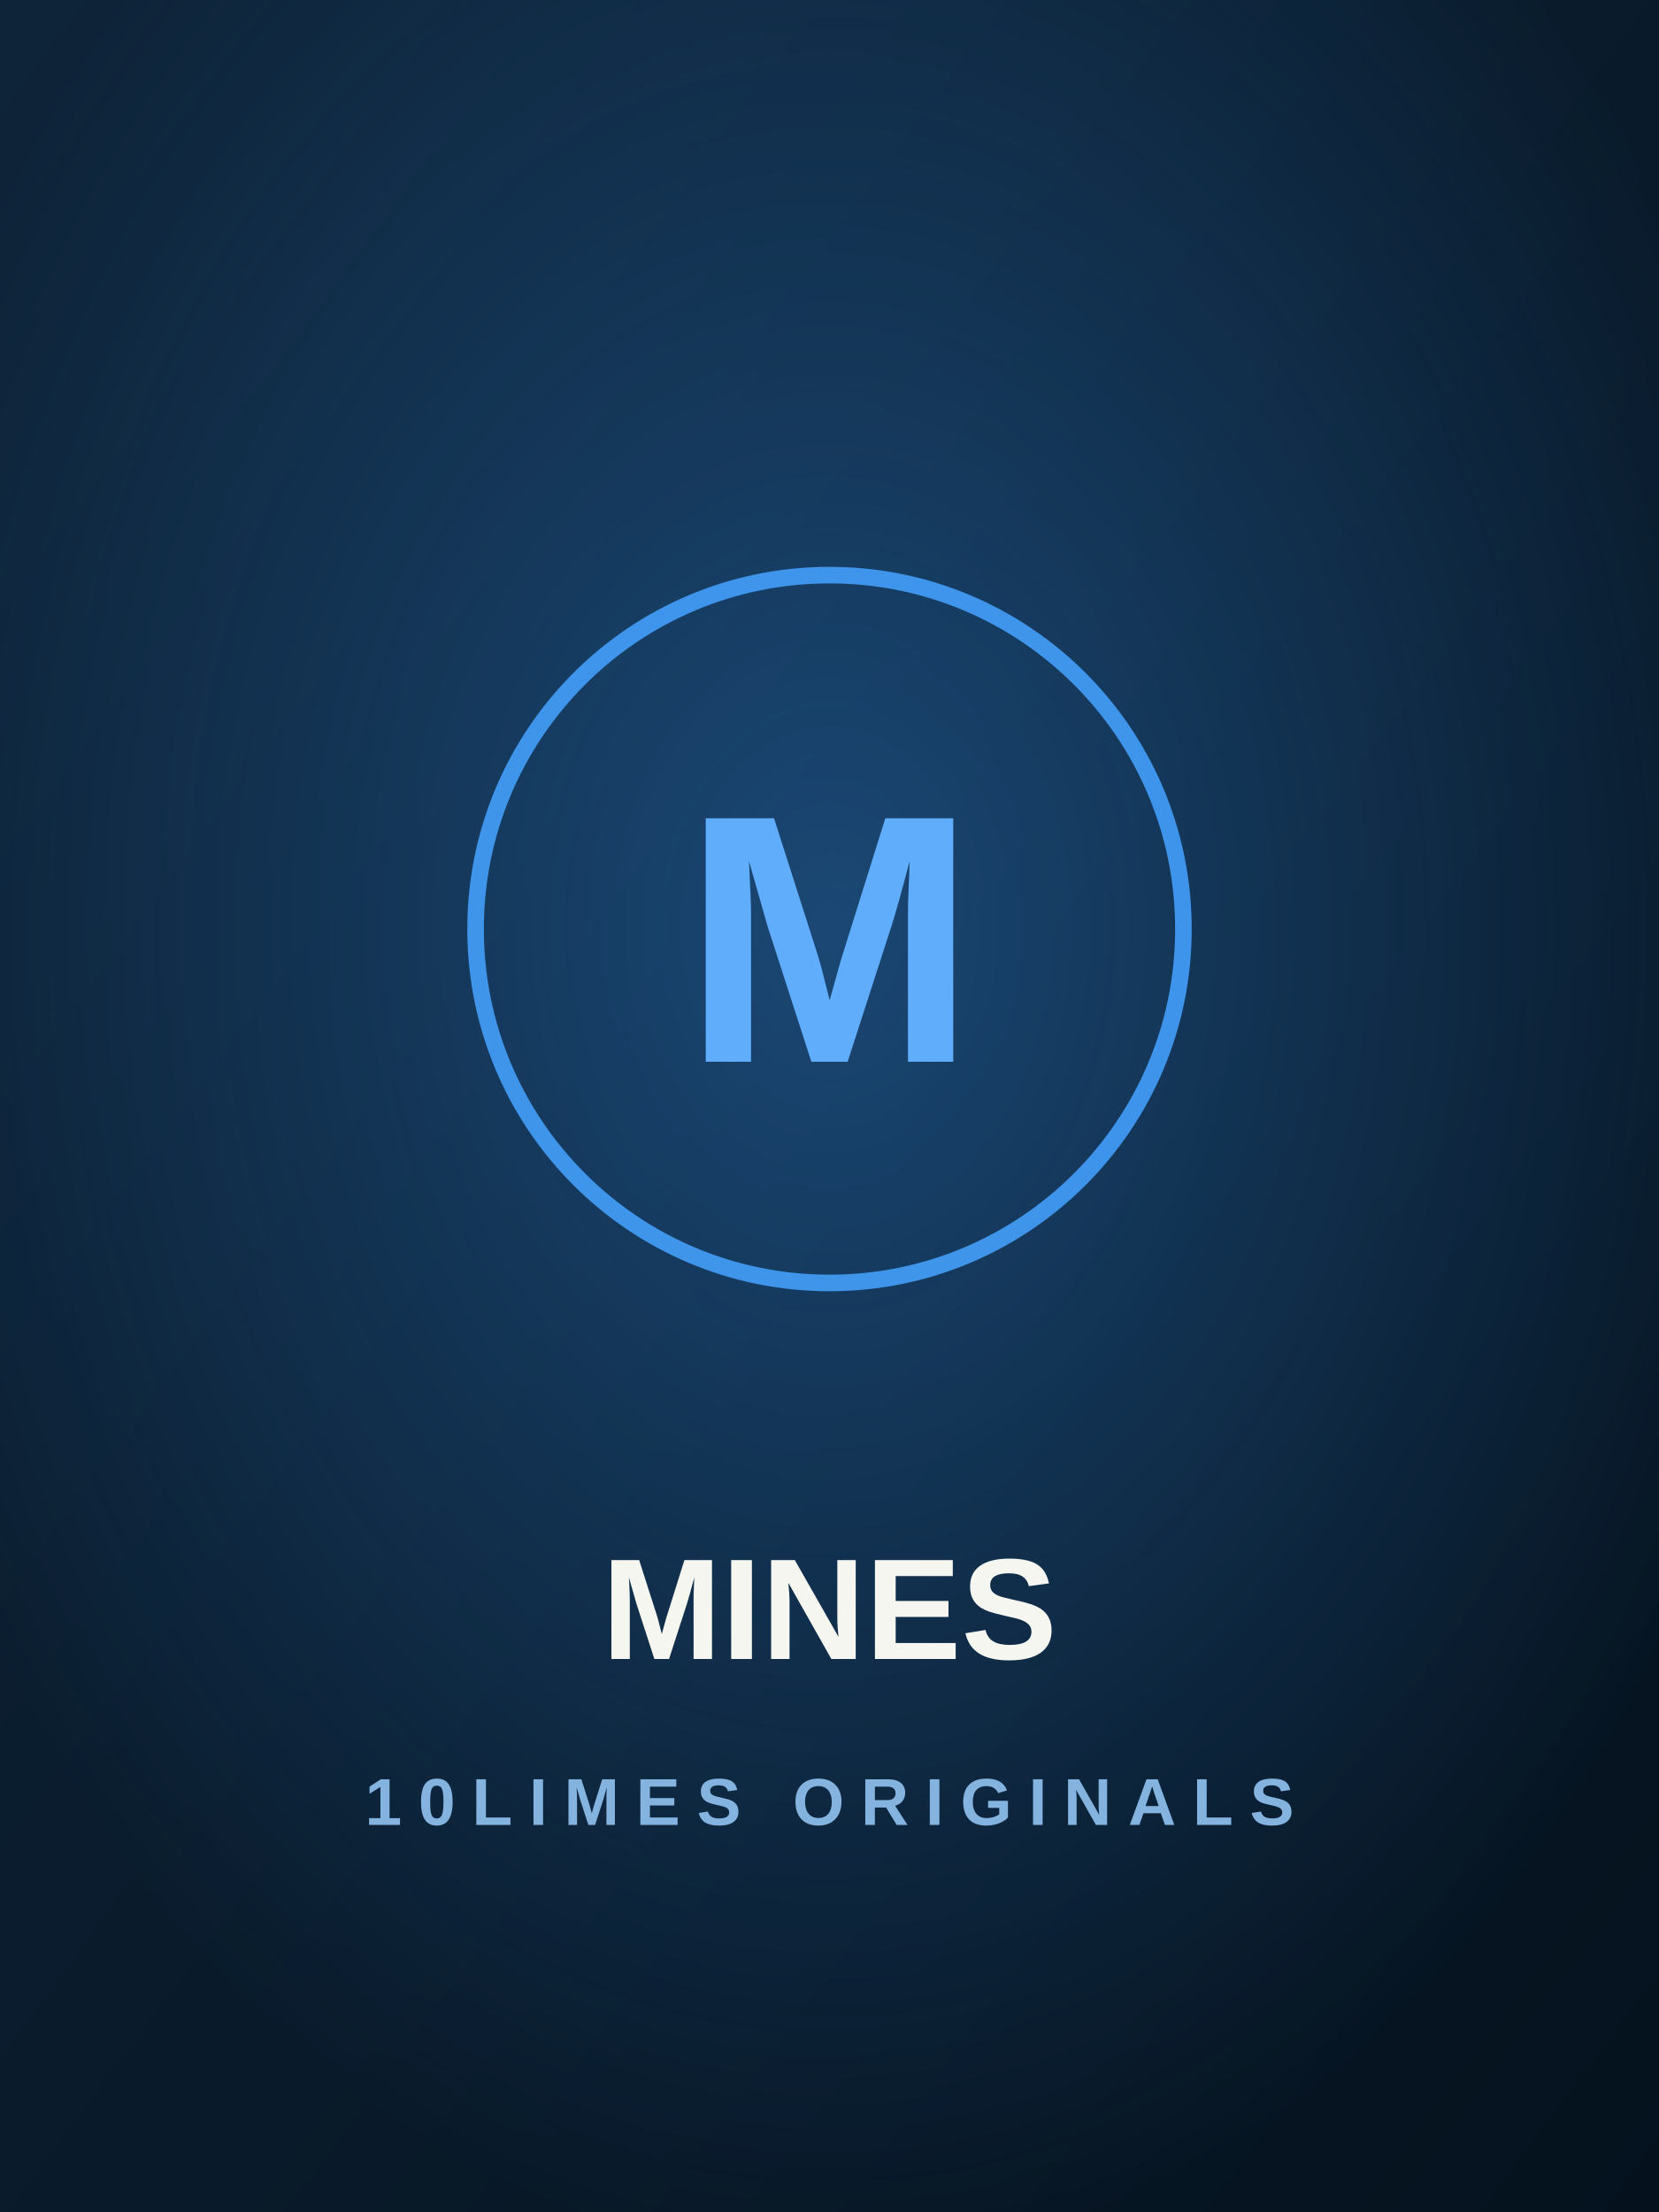
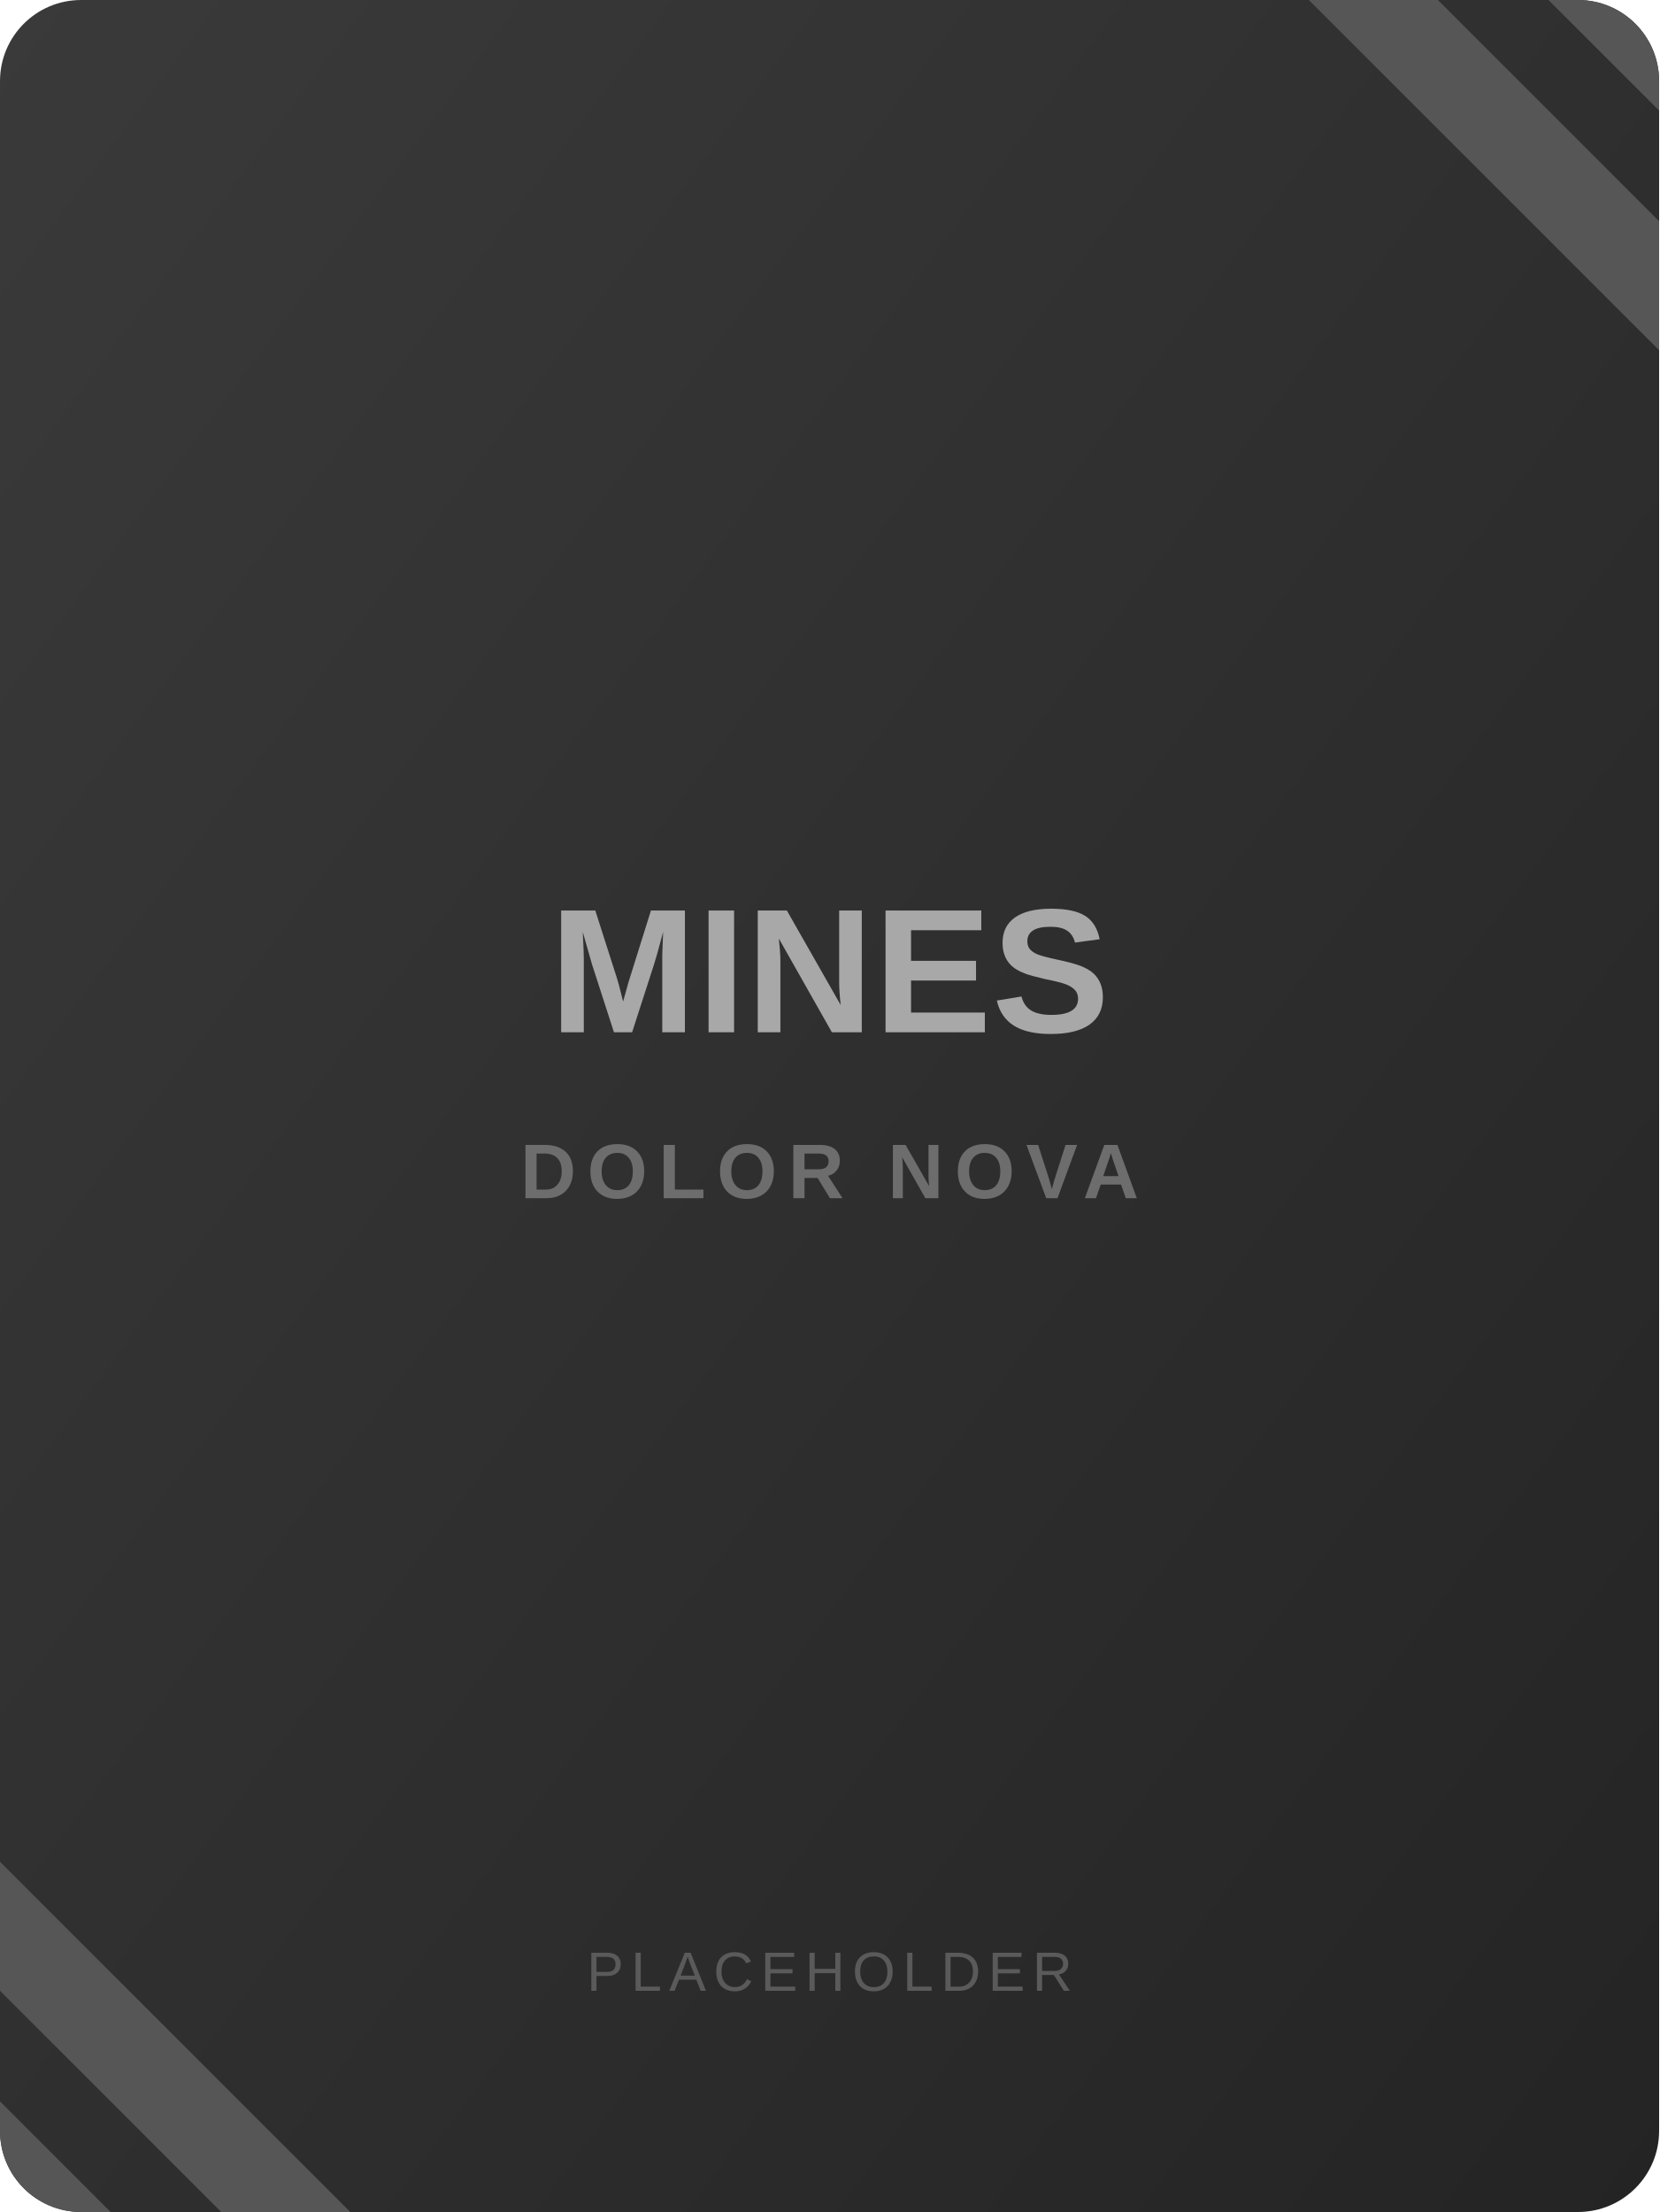
- <svg xmlns="http://www.w3.org/2000/svg" width="300" height="400" viewBox="0 0 300 400">
+ <svg xmlns="http://www.w3.org/2000/svg" width="900" height="1200" viewBox="0 0 900 1200">
  <defs>
-     <linearGradient id="bg" x1="0" y1="0" x2="1" y2="1">
-       <stop offset="0" stop-color="hsl(210,60%,14%)" />
-       <stop offset="1" stop-color="hsl(210,70%,7%)" />
+     <clipPath id="r">
+       <rect width="900" height="1200" rx="44" />
+     </clipPath>
+     <linearGradient id="g" x1="0" y1="0" x2="1" y2="1">
+       <stop offset="0" stop-color="#3a3a3a" />
+       <stop offset="1" stop-color="#242424" />
    </linearGradient>
-     <radialGradient id="glow" cx="0.5" cy="0.42" r="0.6">
-       <stop offset="0" stop-color="hsl(210,95%,60%)" stop-opacity="0.35" />
-       <stop offset="1" stop-color="hsl(210,95%,60%)" stop-opacity="0" />
-     </radialGradient>
  </defs>
-   <rect width="300" height="400" fill="url(#bg)" />
-   <rect width="300" height="400" fill="url(#glow)" />
-   <circle cx="150" cy="168" r="64" fill="none" stroke="hsl(210,95%,62%)" stroke-width="3" opacity="0.9" />
-   <text x="150" y="192" text-anchor="middle" font-family="Arial, Helvetica, sans-serif" font-size="64" font-weight="700" fill="hsl(210,95%,68%)">M</text>
-   <text x="150" y="300" text-anchor="middle" font-family="Arial, Helvetica, sans-serif" font-size="26" font-weight="700" fill="#f4f6ef">MINES</text>
-   <text x="150" y="330" text-anchor="middle" font-family="Arial, Helvetica, sans-serif" font-size="12" font-weight="600" letter-spacing="3" fill="hsl(210,60%,70%)">10LIMES ORIGINALS</text>
+   <g clip-path="url(#r)">
+     <rect width="900" height="1200" fill="url(#g)" />
+     <polygon points="840,0 900,0 900,60" fill="#565656" />
+     <polygon points="710,0 780,0 900,120 900,190" fill="#565656" />
+     <polygon points="0,1140 0,1200 60,1200" fill="#565656" />
+     <polygon points="0,1010 0,1080 120,1200 190,1200" fill="#565656" />
+     <text x="450" y="560" text-anchor="middle" font-family="Arial, Helvetica, sans-serif" font-weight="800" font-size="96" fill="#a8a8a8">MINES</text>
+     <text x="450" y="650" text-anchor="middle" font-family="Arial, Helvetica, sans-serif" font-weight="600" font-size="42" letter-spacing="6" fill="#6d6d6d">DOLOR NOVA</text>
+     <text x="450" y="1080" text-anchor="middle" font-family="Arial" font-size="30" letter-spacing="4" fill="#5a5a5a">PLACEHOLDER</text>
+   </g>
</svg>
